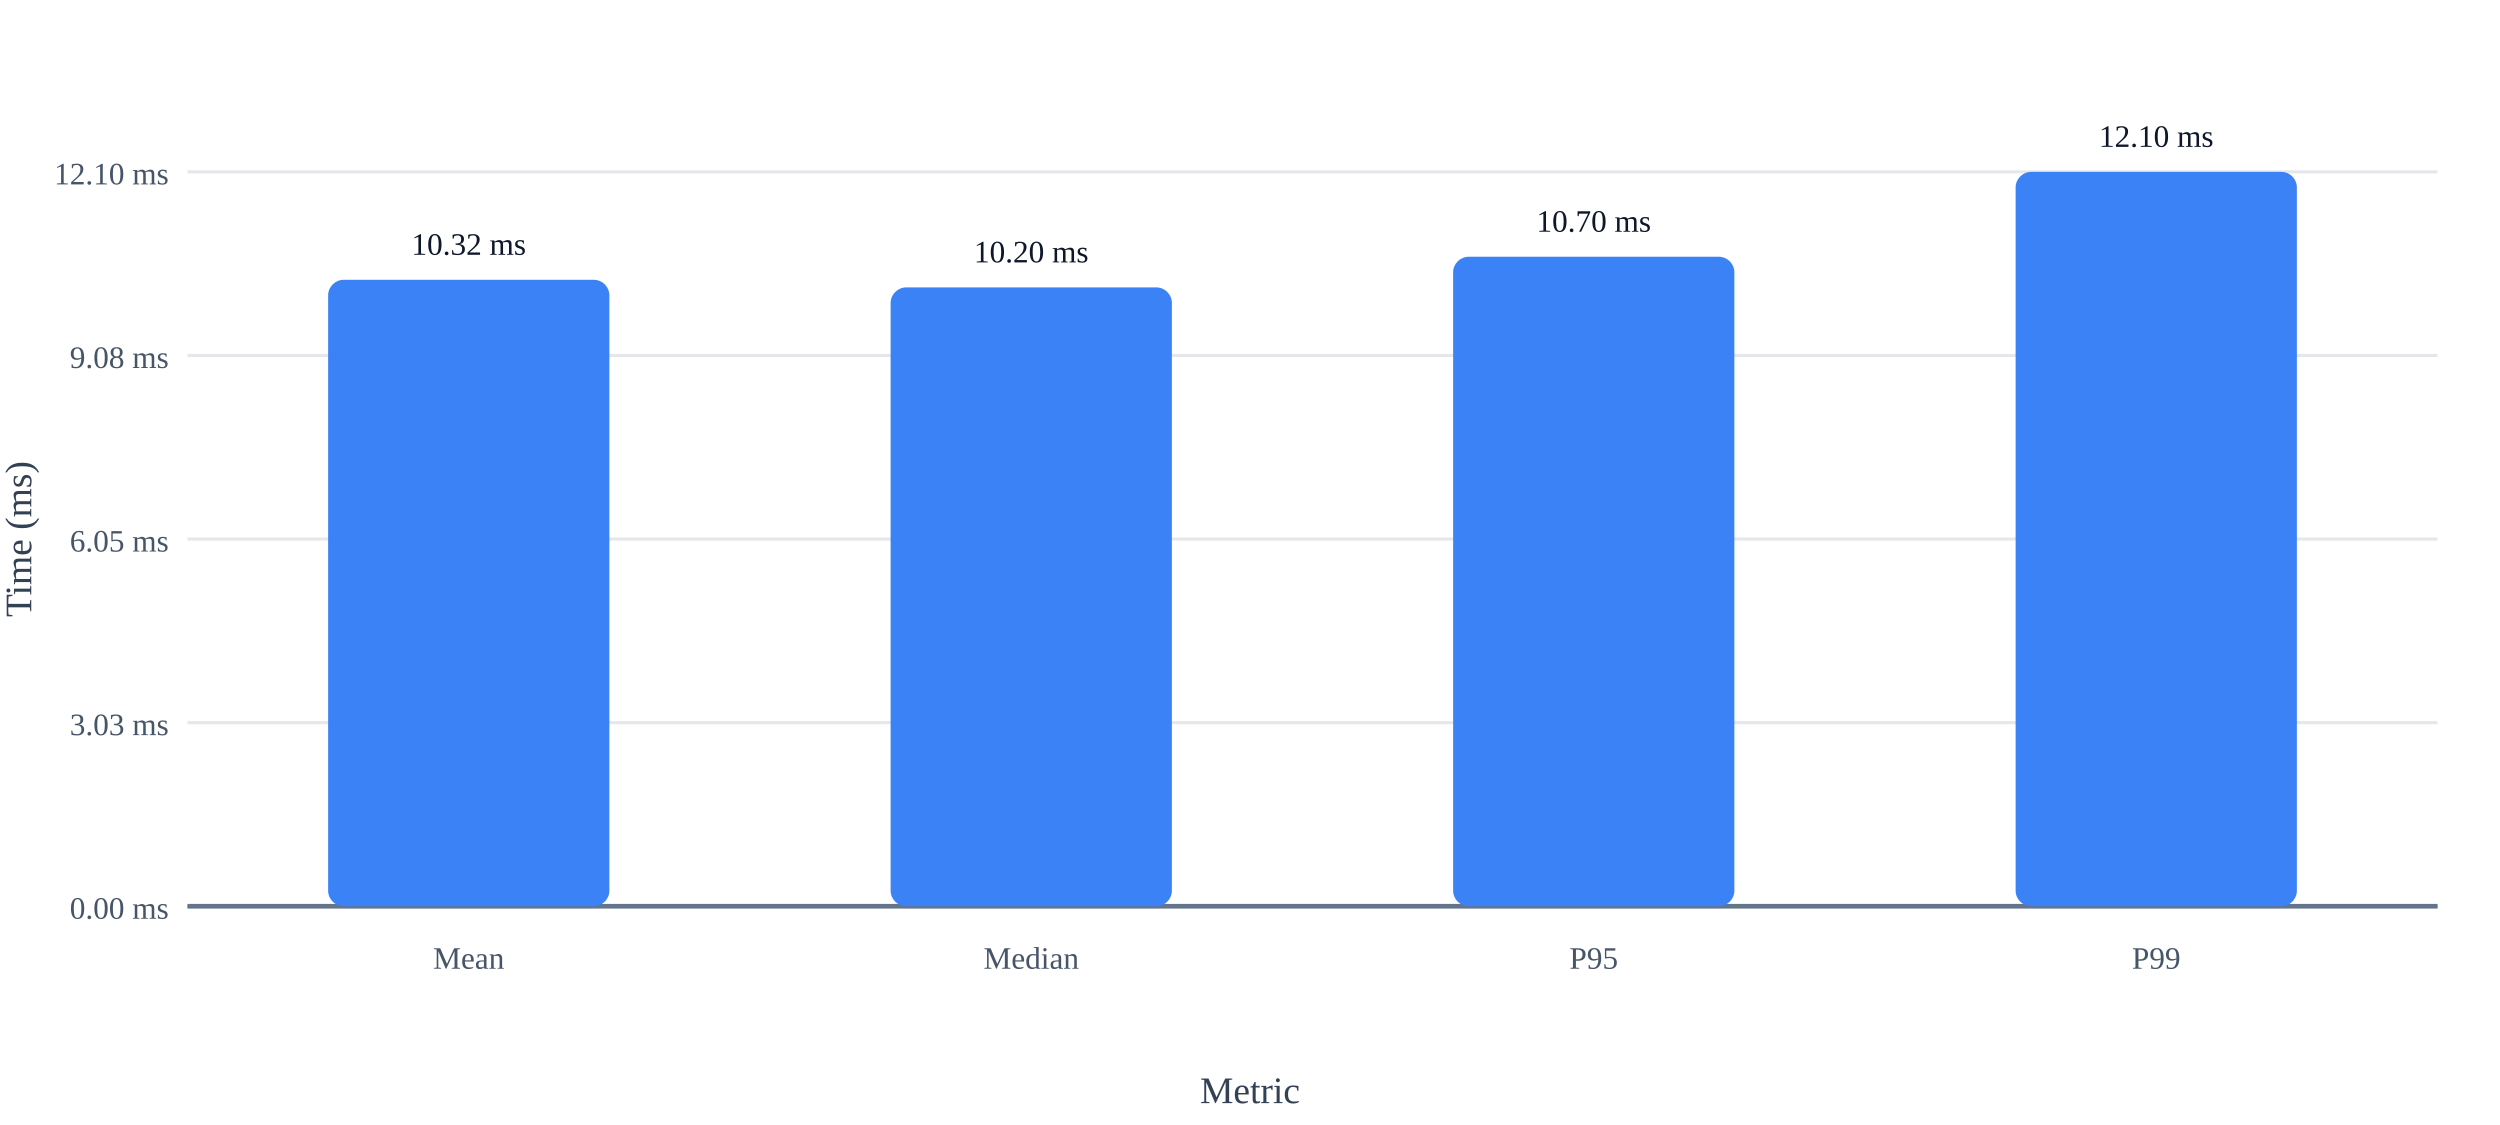
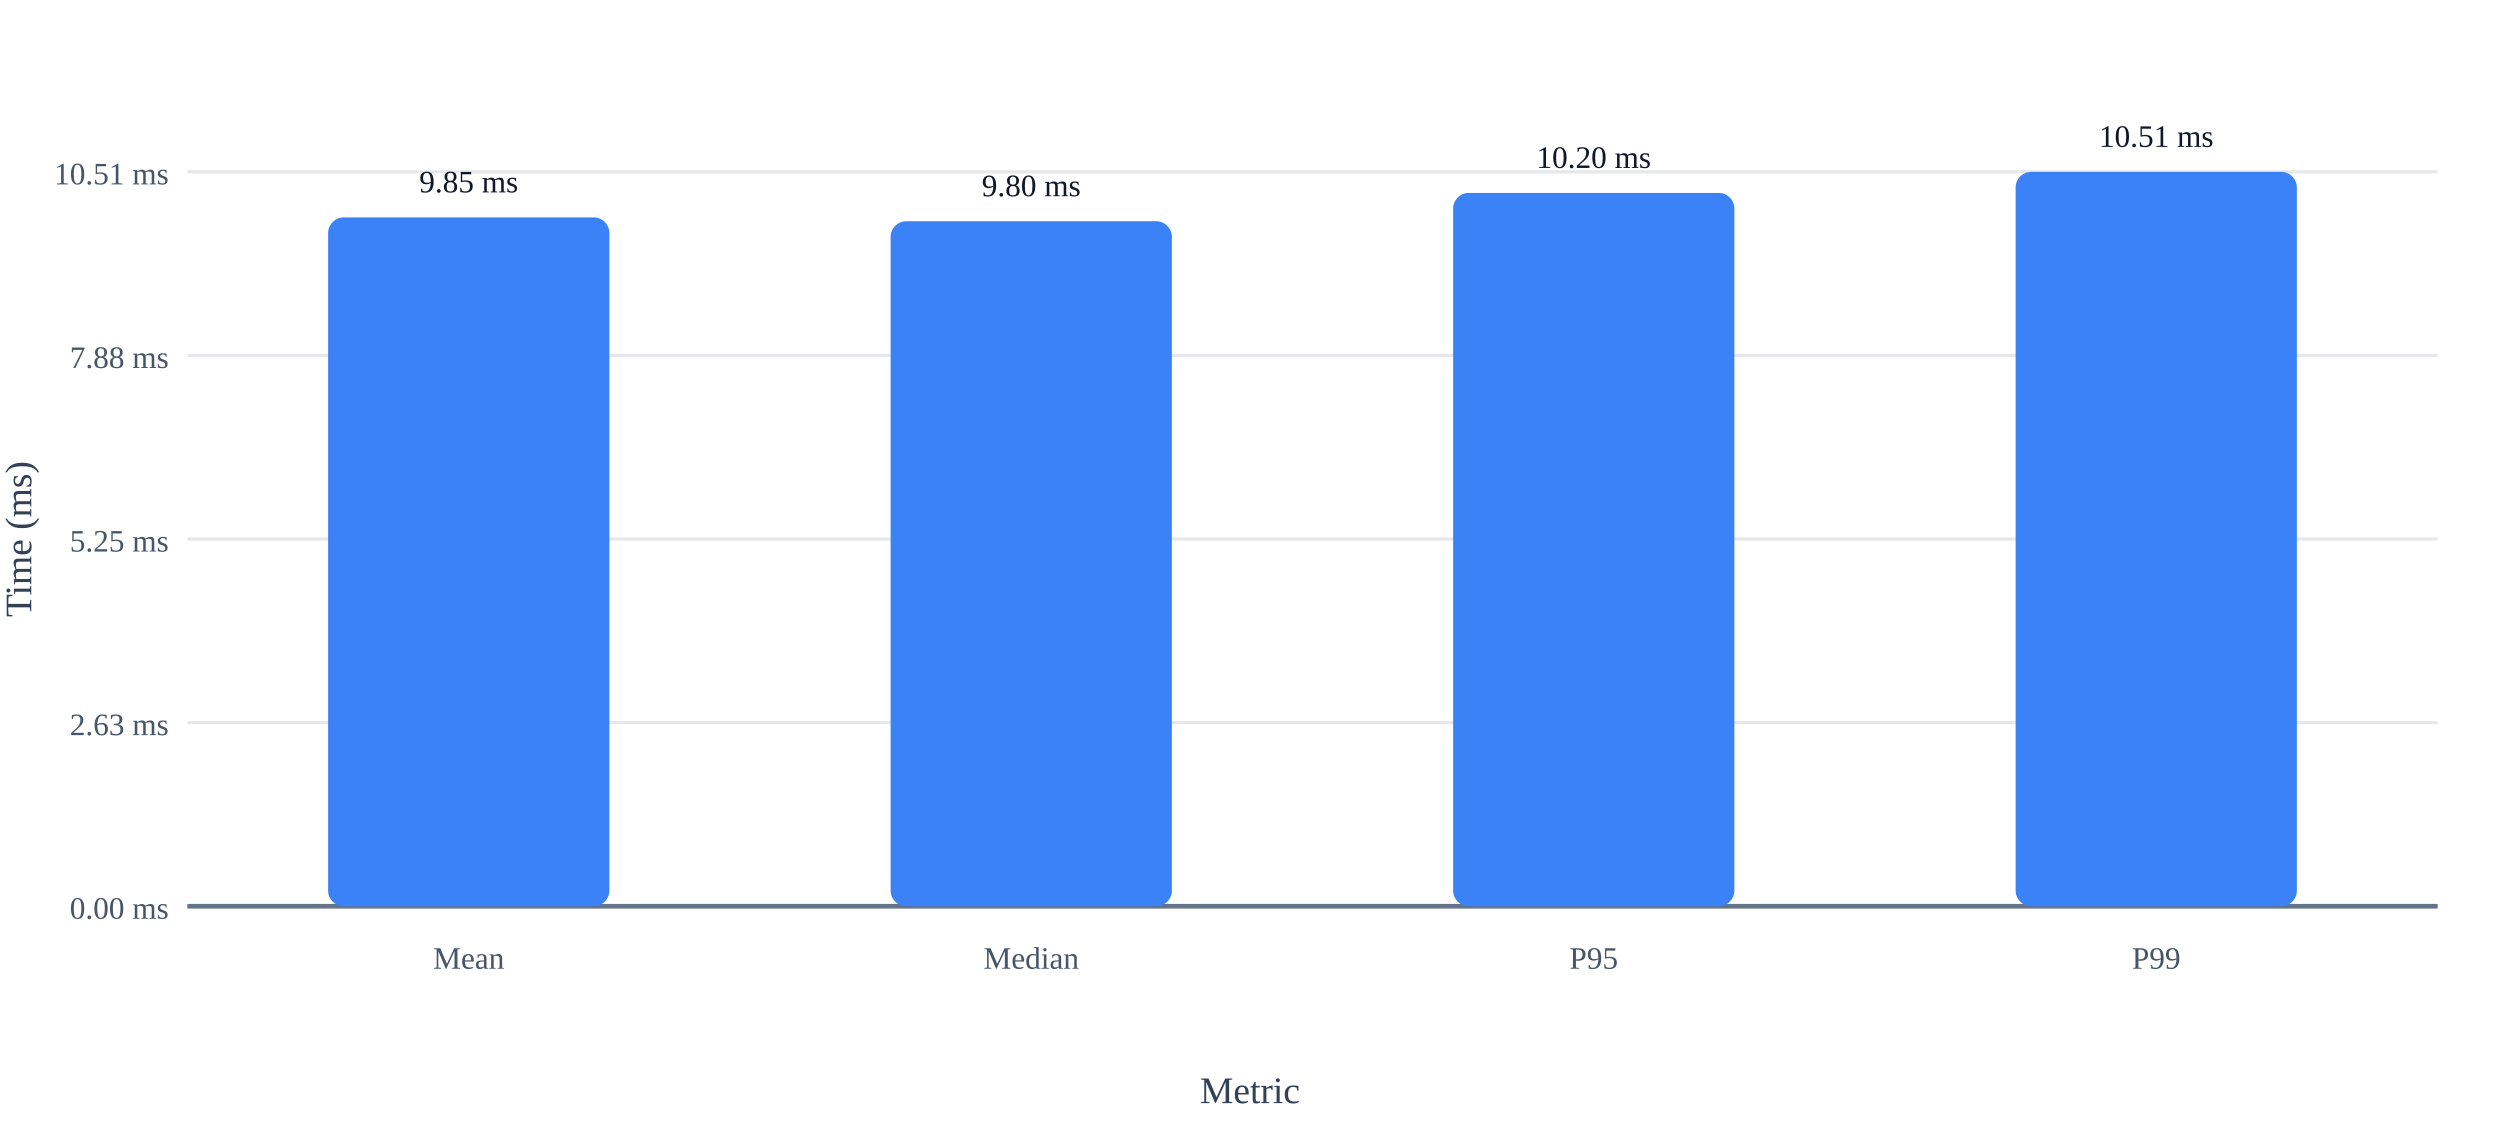
<svg xmlns="http://www.w3.org/2000/svg" width="800" height="360" viewBox="0 0 800 360">
  <rect width="100%" height="100%" fill="#ffffff" />
  <line x1="60" x2="780" y1="55" y2="55" stroke="#e5e7eb" stroke-width="1" />
  <line x1="60" x2="780" y1="113.75" y2="113.75" stroke="#e5e7eb" stroke-width="1" />
  <line x1="60" x2="780" y1="172.5" y2="172.5" stroke="#e5e7eb" stroke-width="1" />
  <line x1="60" x2="780" y1="231.25" y2="231.25" stroke="#e5e7eb" stroke-width="1" />
  <line x1="60" x2="780" y1="290" y2="290" stroke="#94a3b8" stroke-width="1" />
  <line x1="60" x2="780" y1="290" y2="290" stroke="#64748b" stroke-width="1.5" />
-   <rect x="105" y="89.539" width="90" height="200.461" rx="5" fill="#3b82f6" />
-   <text x="150" y="81.539" font-size="10" text-anchor="middle" fill="#0f172a">10.32 ms</text>
+   <rect x="105" y="69.562" width="90" height="220.438" rx="5" fill="#3b82f6" />
+   <text x="150" y="61.562" font-size="10" text-anchor="middle" fill="#0f172a">9.85 ms</text>
  <text x="150" y="310" font-size="10" text-anchor="middle" fill="#475569">Mean</text>
-   <rect x="285" y="91.966" width="90" height="198.034" rx="5" fill="#3b82f6" />
-   <text x="330" y="83.966" font-size="10" text-anchor="middle" fill="#0f172a">10.20 ms</text>
+   <rect x="285" y="70.792" width="90" height="219.208" rx="5" fill="#3b82f6" />
+   <text x="330" y="62.792" font-size="10" text-anchor="middle" fill="#0f172a">9.80 ms</text>
  <text x="330" y="310" font-size="10" text-anchor="middle" fill="#475569">Median</text>
-   <rect x="465" y="82.162" width="90" height="207.838" rx="5" fill="#3b82f6" />
-   <text x="510" y="74.162" font-size="10" text-anchor="middle" fill="#0f172a">10.70 ms</text>
+   <rect x="465" y="61.733" width="90" height="228.267" rx="5" fill="#3b82f6" />
+   <text x="510" y="53.733" font-size="10" text-anchor="middle" fill="#0f172a">10.20 ms</text>
  <text x="510" y="310" font-size="10" text-anchor="middle" fill="#475569">P95</text>
  <rect x="645" y="55" width="90" height="235" rx="5" fill="#3b82f6" />
-   <text x="690" y="47" font-size="10" text-anchor="middle" fill="#0f172a">12.10 ms</text>
+   <text x="690" y="47" font-size="10" text-anchor="middle" fill="#0f172a">10.51 ms</text>
  <text x="690" y="310" font-size="10" text-anchor="middle" fill="#475569">P99</text>
-   <text x="54" y="59" font-size="10" text-anchor="end" fill="#475569">12.10 ms</text>
-   <text x="54" y="117.75" font-size="10" text-anchor="end" fill="#475569">9.08 ms</text>
-   <text x="54" y="176.5" font-size="10" text-anchor="end" fill="#475569">6.05 ms</text>
-   <text x="54" y="235.25" font-size="10" text-anchor="end" fill="#475569">3.03 ms</text>
+   <text x="54" y="59" font-size="10" text-anchor="end" fill="#475569">10.51 ms</text>
+   <text x="54" y="117.75" font-size="10" text-anchor="end" fill="#475569">7.88 ms</text>
+   <text x="54" y="176.5" font-size="10" text-anchor="end" fill="#475569">5.25 ms</text>
+   <text x="54" y="235.25" font-size="10" text-anchor="end" fill="#475569">2.63 ms</text>
  <text x="54" y="294" font-size="10" text-anchor="end" fill="#475569">0.00 ms</text>
  <text x="400" y="353" font-size="12" fill="#334155" text-anchor="middle">Metric</text>
  <text x="10" y="172.5" font-size="12" fill="#334155" text-anchor="middle" transform="rotate(-90 10 172.5)">Time (ms)</text>
</svg>
